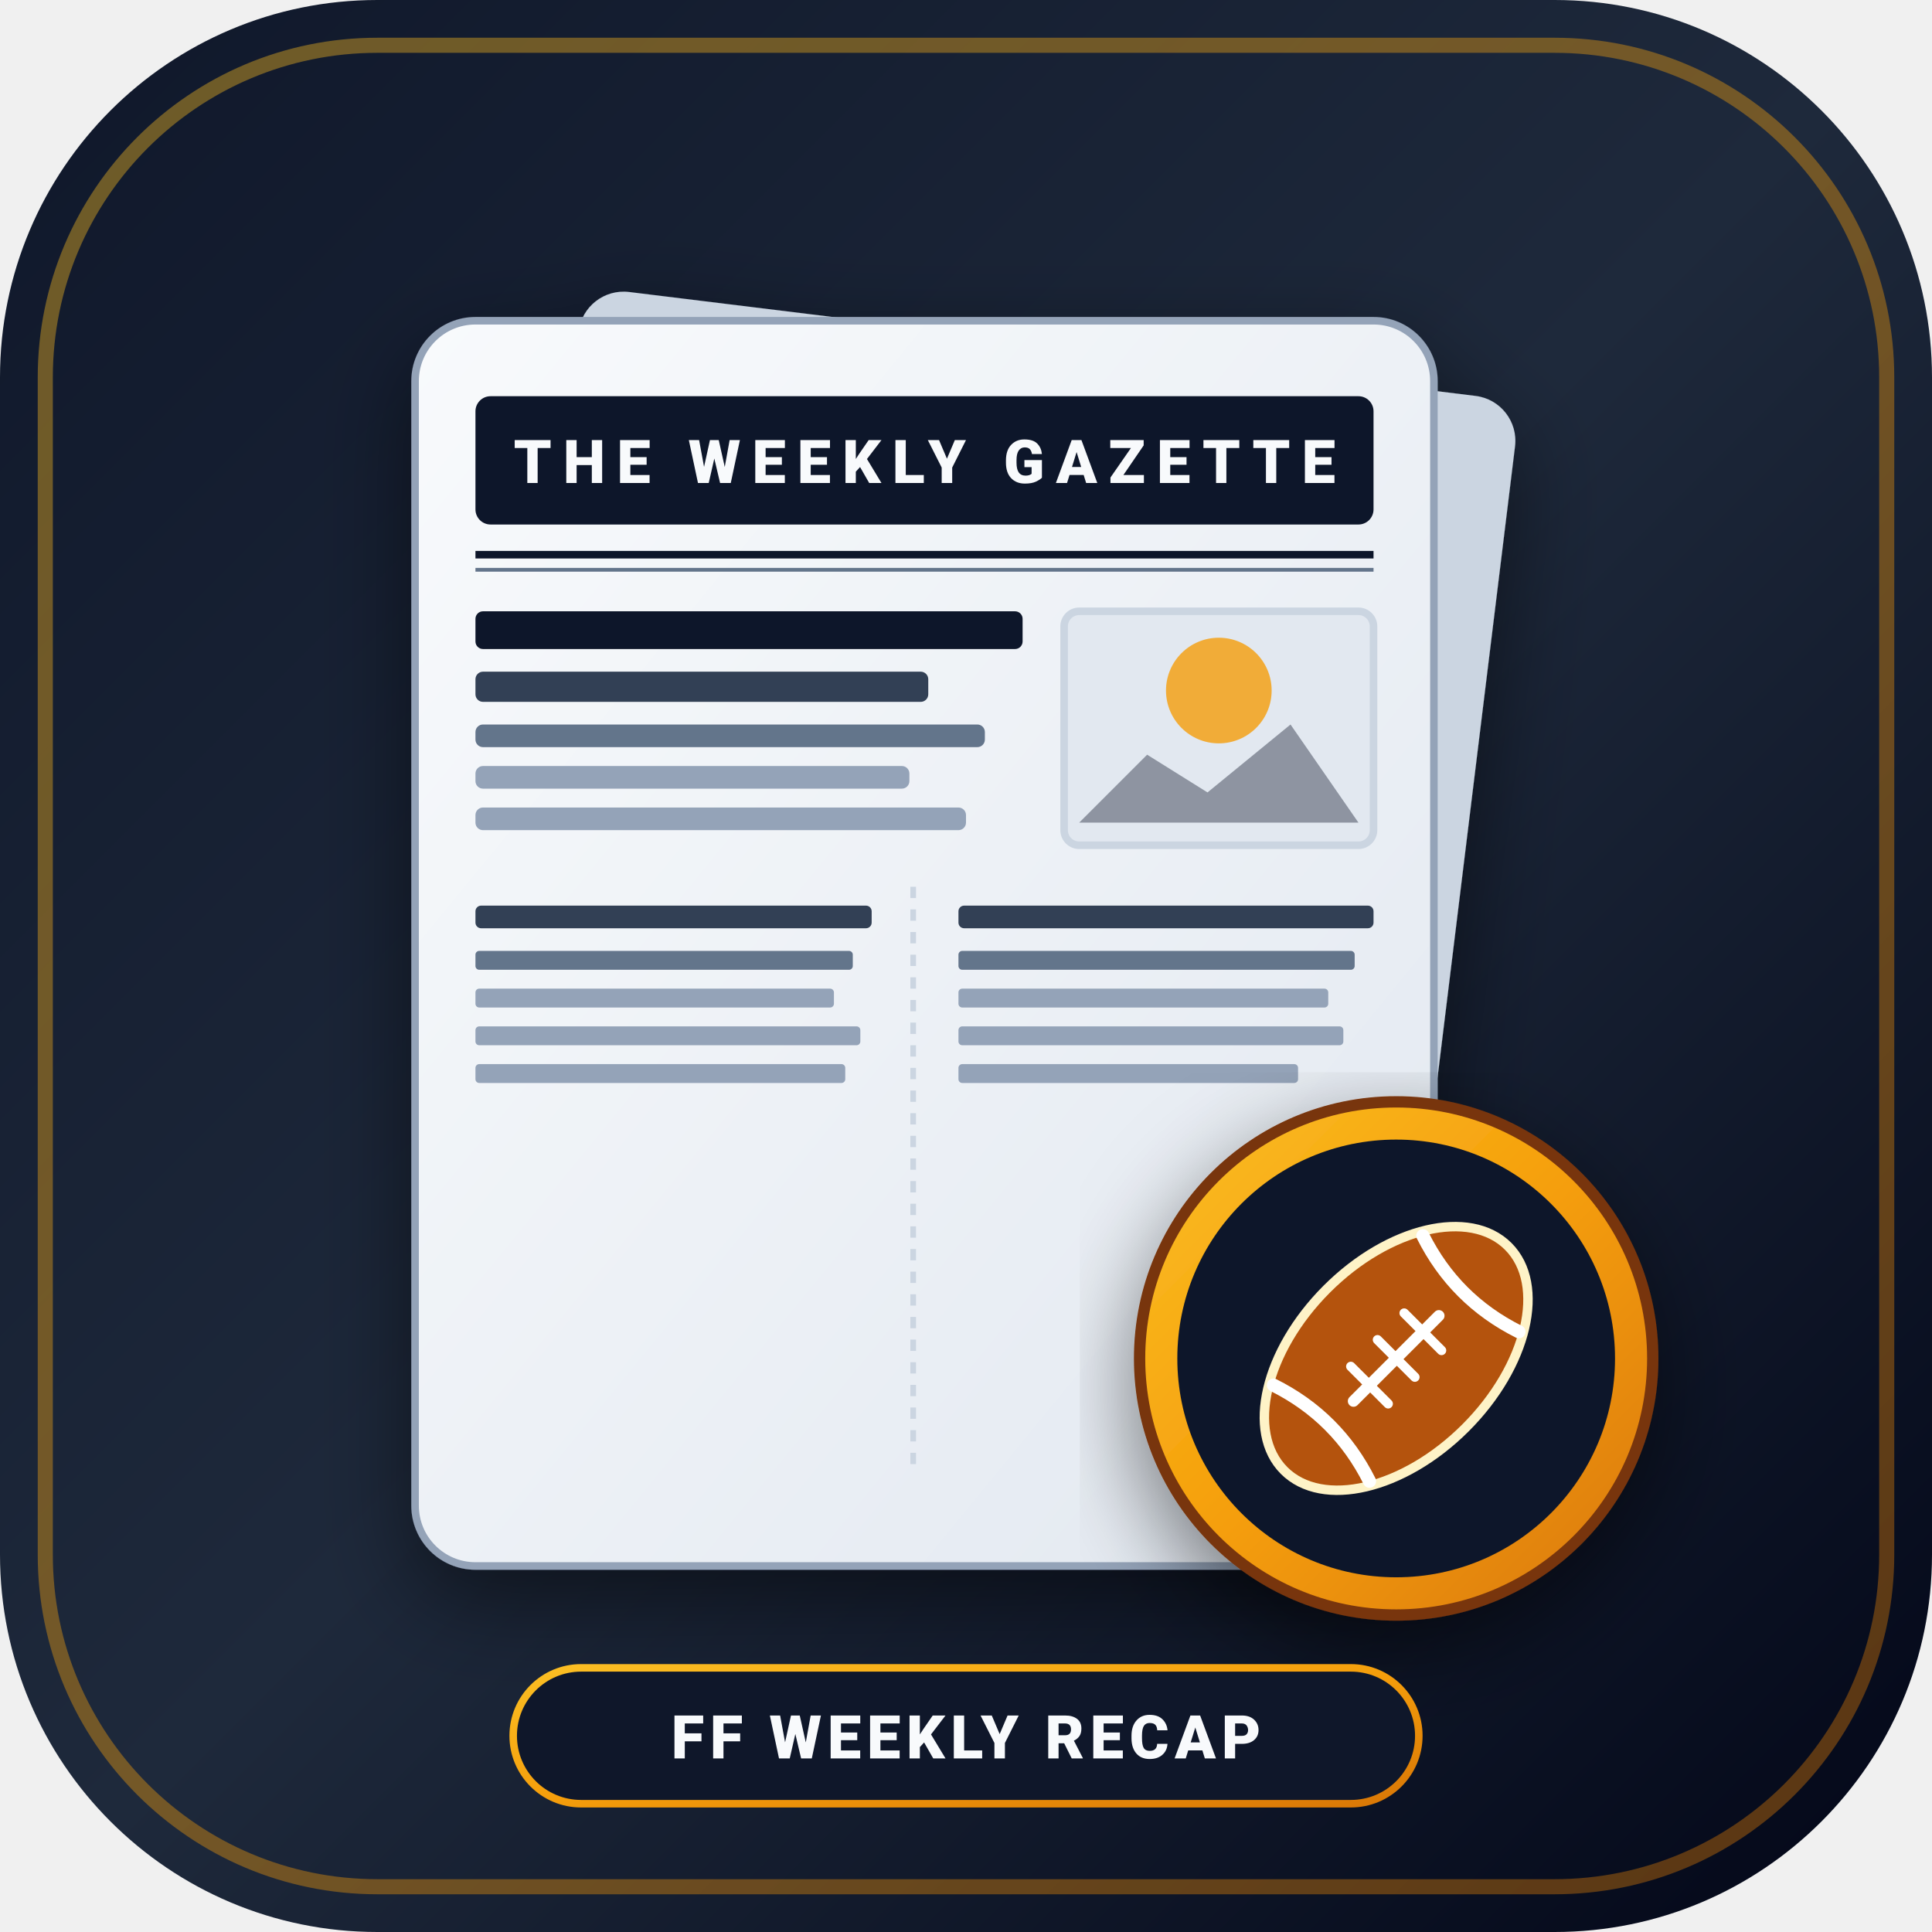
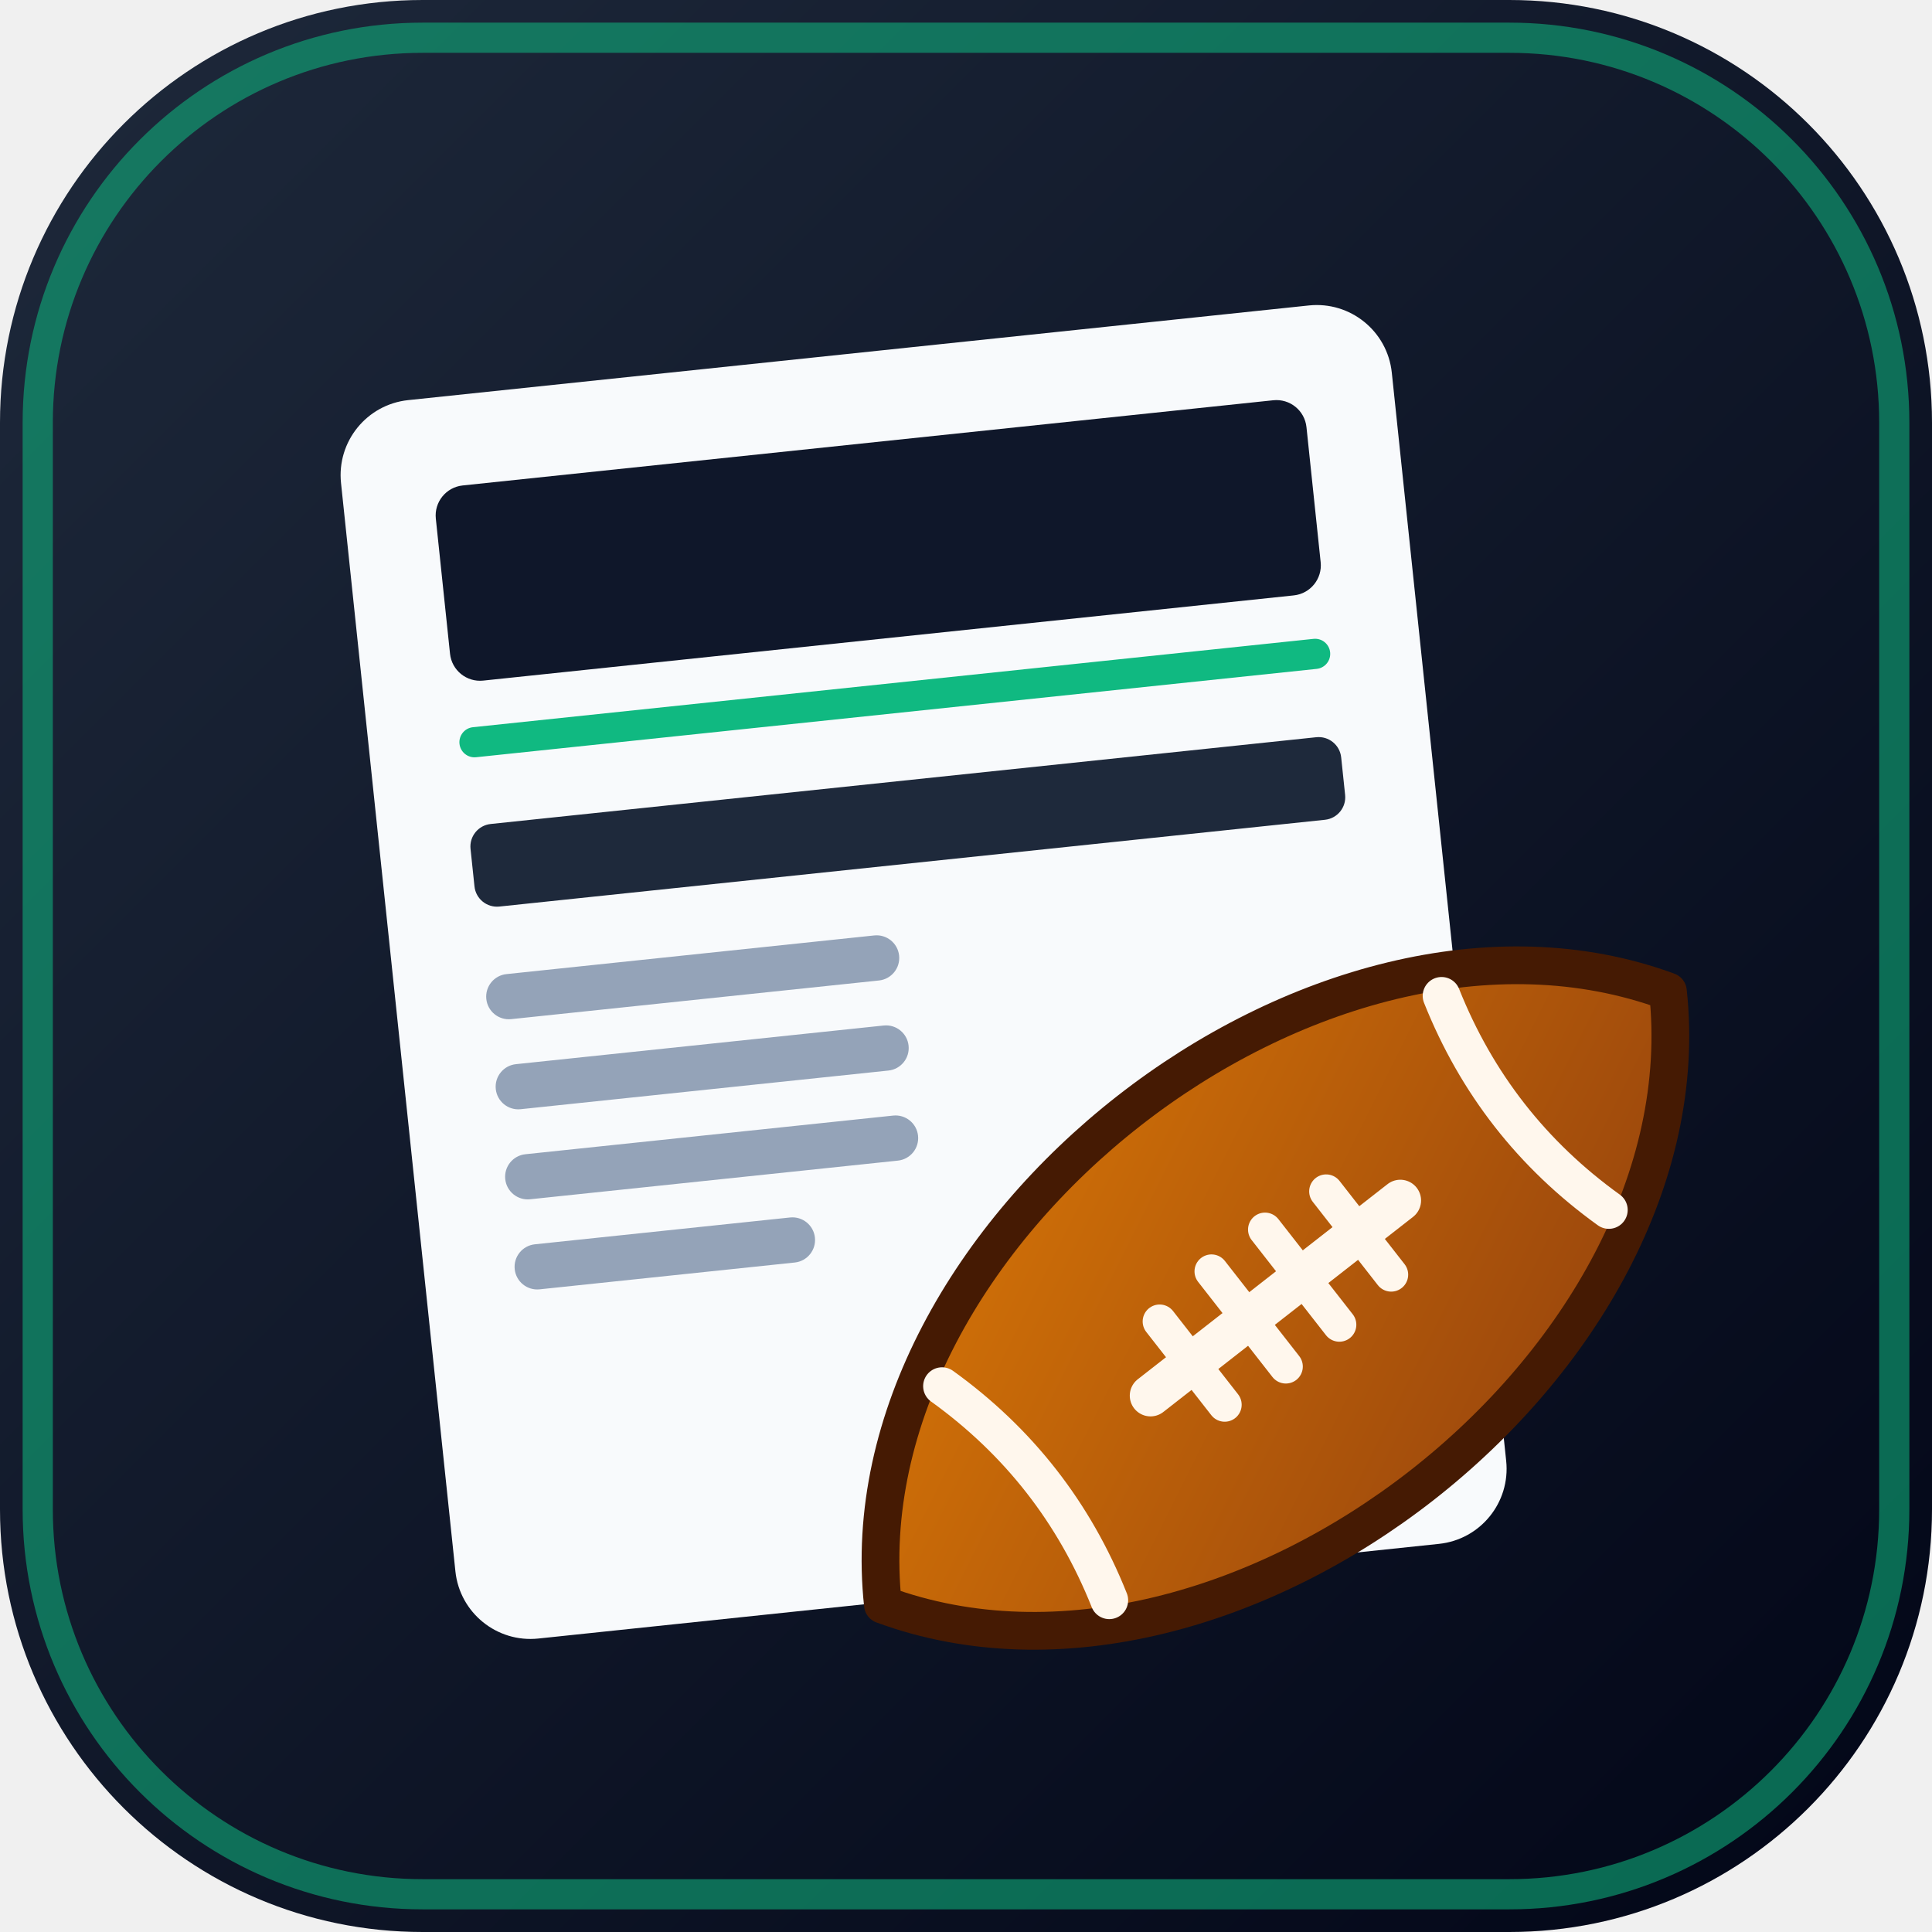
<svg xmlns="http://www.w3.org/2000/svg" viewBox="0 0 512 512" width="512" height="512">
  <defs>
-     <linearGradient id="bgGrad" x1="0%" y1="0%" x2="100%" y2="100%">
-       <stop offset="0%" stop-color="#0f172a" />
-       <stop offset="50%" stop-color="#1e293b" />
-       <stop offset="100%" stop-color="#020617" />
+     <linearGradient id="bg" x1="0" y1="0" x2="1" y2="1">
+       <stop offset="0" stop-color="#1e293b" />
+       <stop offset="1" stop-color="#020617" />
    </linearGradient>
-     <linearGradient id="goldGrad" x1="0%" y1="0%" x2="100%" y2="100%">
-       <stop offset="0%" stop-color="#fbbf24" />
-       <stop offset="50%" stop-color="#f59e0b" />
-       <stop offset="100%" stop-color="#d97706" />
+     <linearGradient id="ball" x1="0" y1="0" x2="1" y2="1">
+       <stop offset="0" stop-color="#d97706" />
+       <stop offset="1" stop-color="#92400e" />
    </linearGradient>
-     <linearGradient id="paperGrad" x1="0%" y1="0%" x2="100%" y2="100%">
-       <stop offset="0%" stop-color="#f8fafc" />
-       <stop offset="100%" stop-color="#e2e8f0" />
-     </linearGradient>
-     <filter id="dropShadow" x="-10%" y="-10%" width="130%" height="130%">
-       <feDropShadow dx="0" dy="8" stdDeviation="12" flood-color="#000000" flood-opacity="0.5" />
-     </filter>
  </defs>
-   <rect width="512" height="512" rx="100" fill="url(#bgGrad)" />
-   <rect x="12" y="12" width="488" height="488" rx="88" fill="none" stroke="url(#goldGrad)" stroke-width="4" stroke-opacity="0.4" />
-   <g filter="url(#dropShadow)">
-     <rect x="135" y="90" width="250" height="310" rx="12" fill="#cbd5e1" transform="rotate(7 260 245)" />
-     <rect x="110" y="85" width="270" height="330" rx="16" fill="url(#paperGrad)" stroke="#94a3b8" stroke-width="2" />
-     <rect x="126" y="105" width="238" height="34" rx="4" fill="#0f172a" />
-     <text x="245" y="128" font-family="-apple-system, BlinkMacSystemFont, 'Segoe UI', Roboto, sans-serif" font-weight="900" font-size="16" fill="#f8fafc" text-anchor="middle" letter-spacing="3">THE WEEKLY GAZETTE</text>
-     <line x1="126" y1="147" x2="364" y2="147" stroke="#0f172a" stroke-width="2" />
-     <line x1="126" y1="151" x2="364" y2="151" stroke="#64748b" stroke-width="1" />
-     <rect x="126" y="162" width="145" height="10" rx="2" fill="#0f172a" />
-     <rect x="126" y="178" width="120" height="8" rx="2" fill="#334155" />
-     <rect x="126" y="192" width="135" height="6" rx="2" fill="#64748b" />
-     <rect x="126" y="203" width="115" height="6" rx="2" fill="#94a3b8" />
-     <rect x="126" y="214" width="130" height="6" rx="2" fill="#94a3b8" />
-     <rect x="282" y="162" width="82" height="62" rx="4" fill="#e2e8f0" stroke="#cbd5e1" stroke-width="2" />
-     <circle cx="323" cy="183" r="14" fill="#f59e0b" opacity="0.8" />
-     <path d="M286 218 L304 200 L320 210 L342 192 L360 218 Z" fill="#0f172a" opacity="0.4" />
-     <line x1="242" y1="235" x2="242" y2="390" stroke="#cbd5e1" stroke-width="1.5" stroke-dasharray="3,3" />
-     <rect x="126" y="240" width="105" height="6" rx="1.5" fill="#334155" />
-     <rect x="126" y="252" width="100" height="5" rx="1" fill="#64748b" />
-     <rect x="126" y="262" width="95" height="5" rx="1" fill="#94a3b8" />
-     <rect x="126" y="272" width="102" height="5" rx="1" fill="#94a3b8" />
-     <rect x="126" y="282" width="98" height="5" rx="1" fill="#94a3b8" />
-     <rect x="254" y="240" width="110" height="6" rx="1.5" fill="#334155" />
-     <rect x="254" y="252" width="105" height="5" rx="1" fill="#64748b" />
-     <rect x="254" y="262" width="98" height="5" rx="1" fill="#94a3b8" />
-     <rect x="254" y="272" width="102" height="5" rx="1" fill="#94a3b8" />
-     <rect x="254" y="282" width="90" height="5" rx="1" fill="#94a3b8" />
+   <rect width="512" height="512" rx="112" fill="url(#bg)" />
+   <rect x="10" y="10" width="492" height="492" rx="102" fill="none" stroke="#10b981" stroke-opacity="0.55" stroke-width="8" />
+   <g transform="rotate(-6 250 250)">
+     <rect x="104" y="92" width="280" height="330" rx="20" fill="#f8fafc" />
+     <rect x="128" y="116" width="232" height="52" rx="8" fill="#0f172a" />
+     <rect x="128" y="180" width="232" height="8" rx="4" fill="#10b981" />
+     <rect x="128" y="206" width="232" height="22" rx="6" fill="#1e293b" />
+     <rect x="128" y="246" width="110" height="12" rx="6" fill="#94a3b8" />
+     <rect x="128" y="270" width="110" height="12" rx="6" fill="#94a3b8" />
+     <rect x="128" y="294" width="110" height="12" rx="6" fill="#94a3b8" />
+     <rect x="128" y="318" width="80" height="12" rx="6" fill="#94a3b8" />
  </g>
-   <g filter="url(#dropShadow)">
-     <circle cx="370" cy="360" r="68" fill="url(#goldGrad)" stroke="#78350f" stroke-width="3" />
-     <circle cx="370" cy="360" r="58" fill="#0f172a" />
-     <g transform="translate(370, 360) rotate(-45)">
-       <ellipse cx="0" cy="0" rx="42" ry="26" fill="#b45309" stroke="#fef3c7" stroke-width="2.5" />
-       <path d="M-28 -18 C -24 -6 -24 6 -28 18" stroke="#ffffff" stroke-width="3.5" fill="none" stroke-linecap="round" />
-       <path d="M28 -18 C 24 -6 24 6 28 18" stroke="#ffffff" stroke-width="3.5" fill="none" stroke-linecap="round" />
-       <line x1="-16" y1="0" x2="16" y2="0" stroke="#ffffff" stroke-width="3" stroke-linecap="round" />
-       <line x1="-10" y1="-7" x2="-10" y2="7" stroke="#ffffff" stroke-width="2.5" stroke-linecap="round" />
-       <line x1="0" y1="-7" x2="0" y2="7" stroke="#ffffff" stroke-width="2.5" stroke-linecap="round" />
-       <line x1="10" y1="-7" x2="10" y2="7" stroke="#ffffff" stroke-width="2.5" stroke-linecap="round" />
-     </g>
+   <g transform="translate(338 344) rotate(-38)">
+     <path d="M-132 0 C-80 -84 80 -84 132 0 C80 84 -80 84 -132 0 Z" fill="url(#ball)" stroke="#451a03" stroke-width="10" stroke-linejoin="round" />
+     <path d="M-84 -36 C-77 -12 -77 12 -84 36" fill="none" stroke="#fff7ed" stroke-width="10" stroke-linecap="round" />
+     <path d="M84 -36 C77 -12 77 12 84 36" fill="none" stroke="#fff7ed" stroke-width="10" stroke-linecap="round" />
+     <path d="M-42 0 H42" stroke="#fff7ed" stroke-width="11" stroke-linecap="round" />
+     <path d="M-28 -14 V14 M-9 -16 V16 M9 -16 V16 M28 -14 V14" stroke="#fff7ed" stroke-width="9" stroke-linecap="round" />
  </g>
-   <rect x="136" y="442" width="240" height="36" rx="18" fill="#0f172a" stroke="url(#goldGrad)" stroke-width="2" />
-   <text x="256" y="466" font-family="-apple-system, BlinkMacSystemFont, 'Segoe UI', Roboto, sans-serif" font-weight="800" font-size="16" fill="#f8fafc" text-anchor="middle" letter-spacing="1.5">FF WEEKLY RECAP</text>
</svg>
